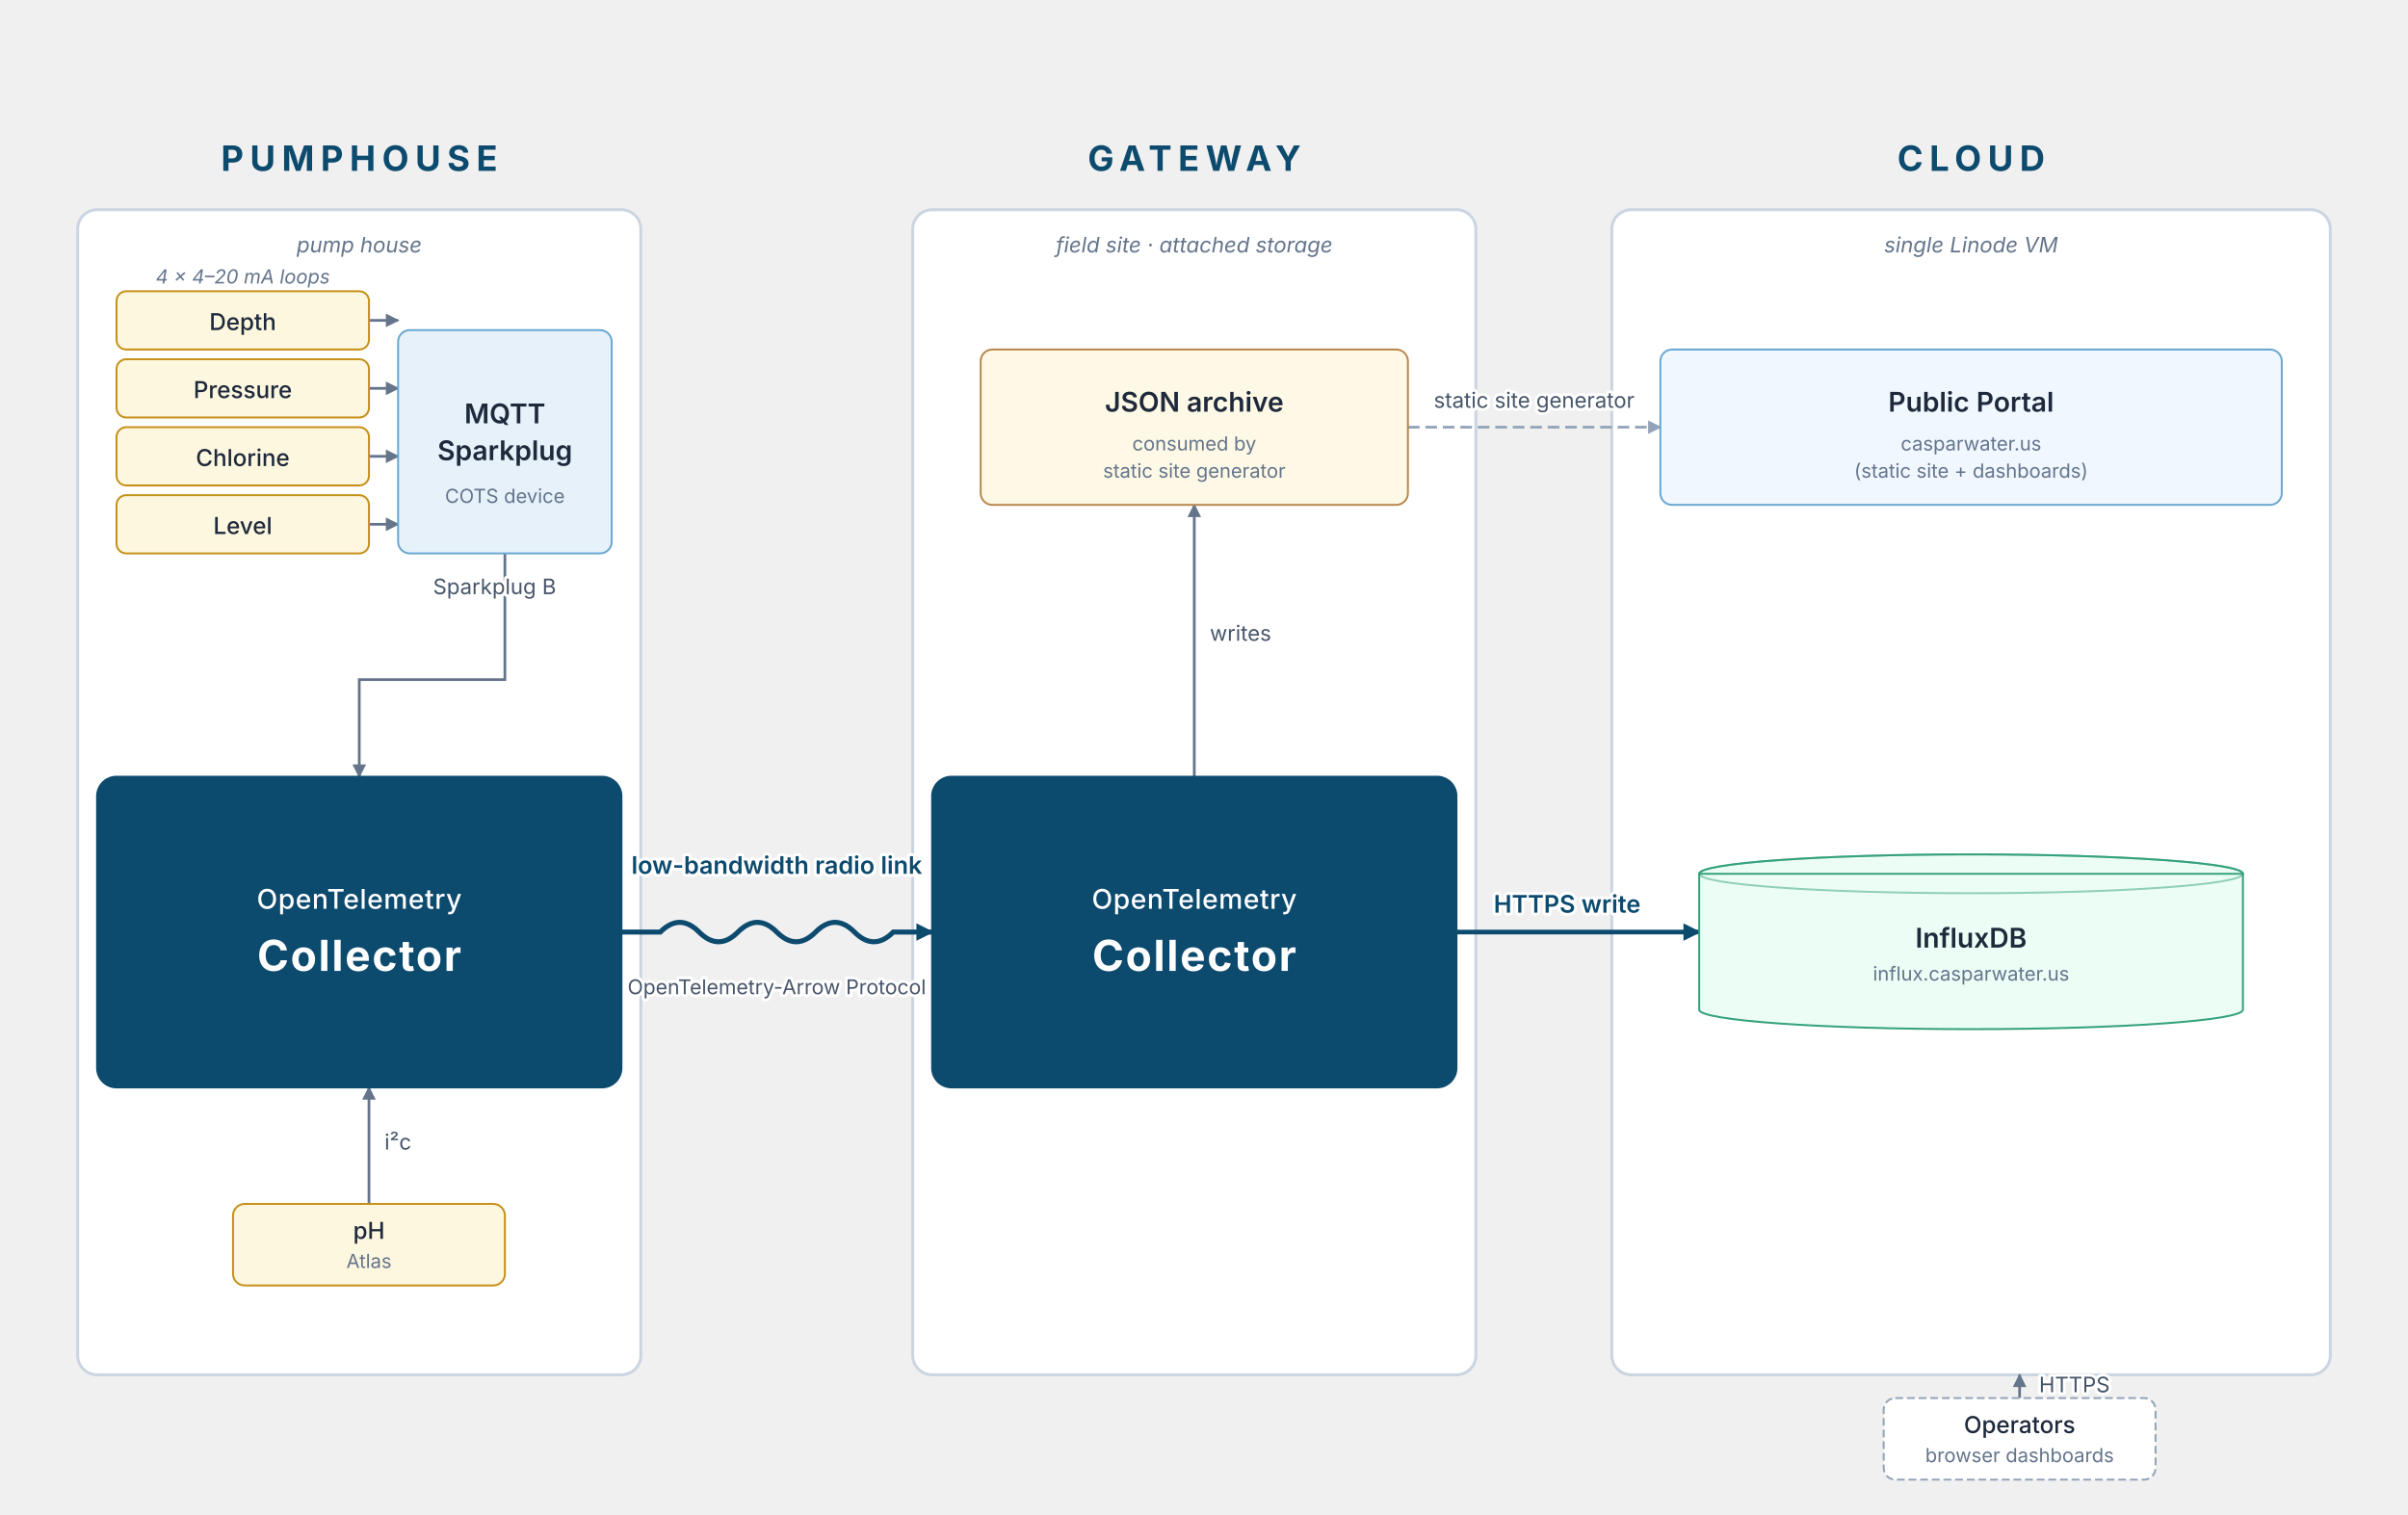
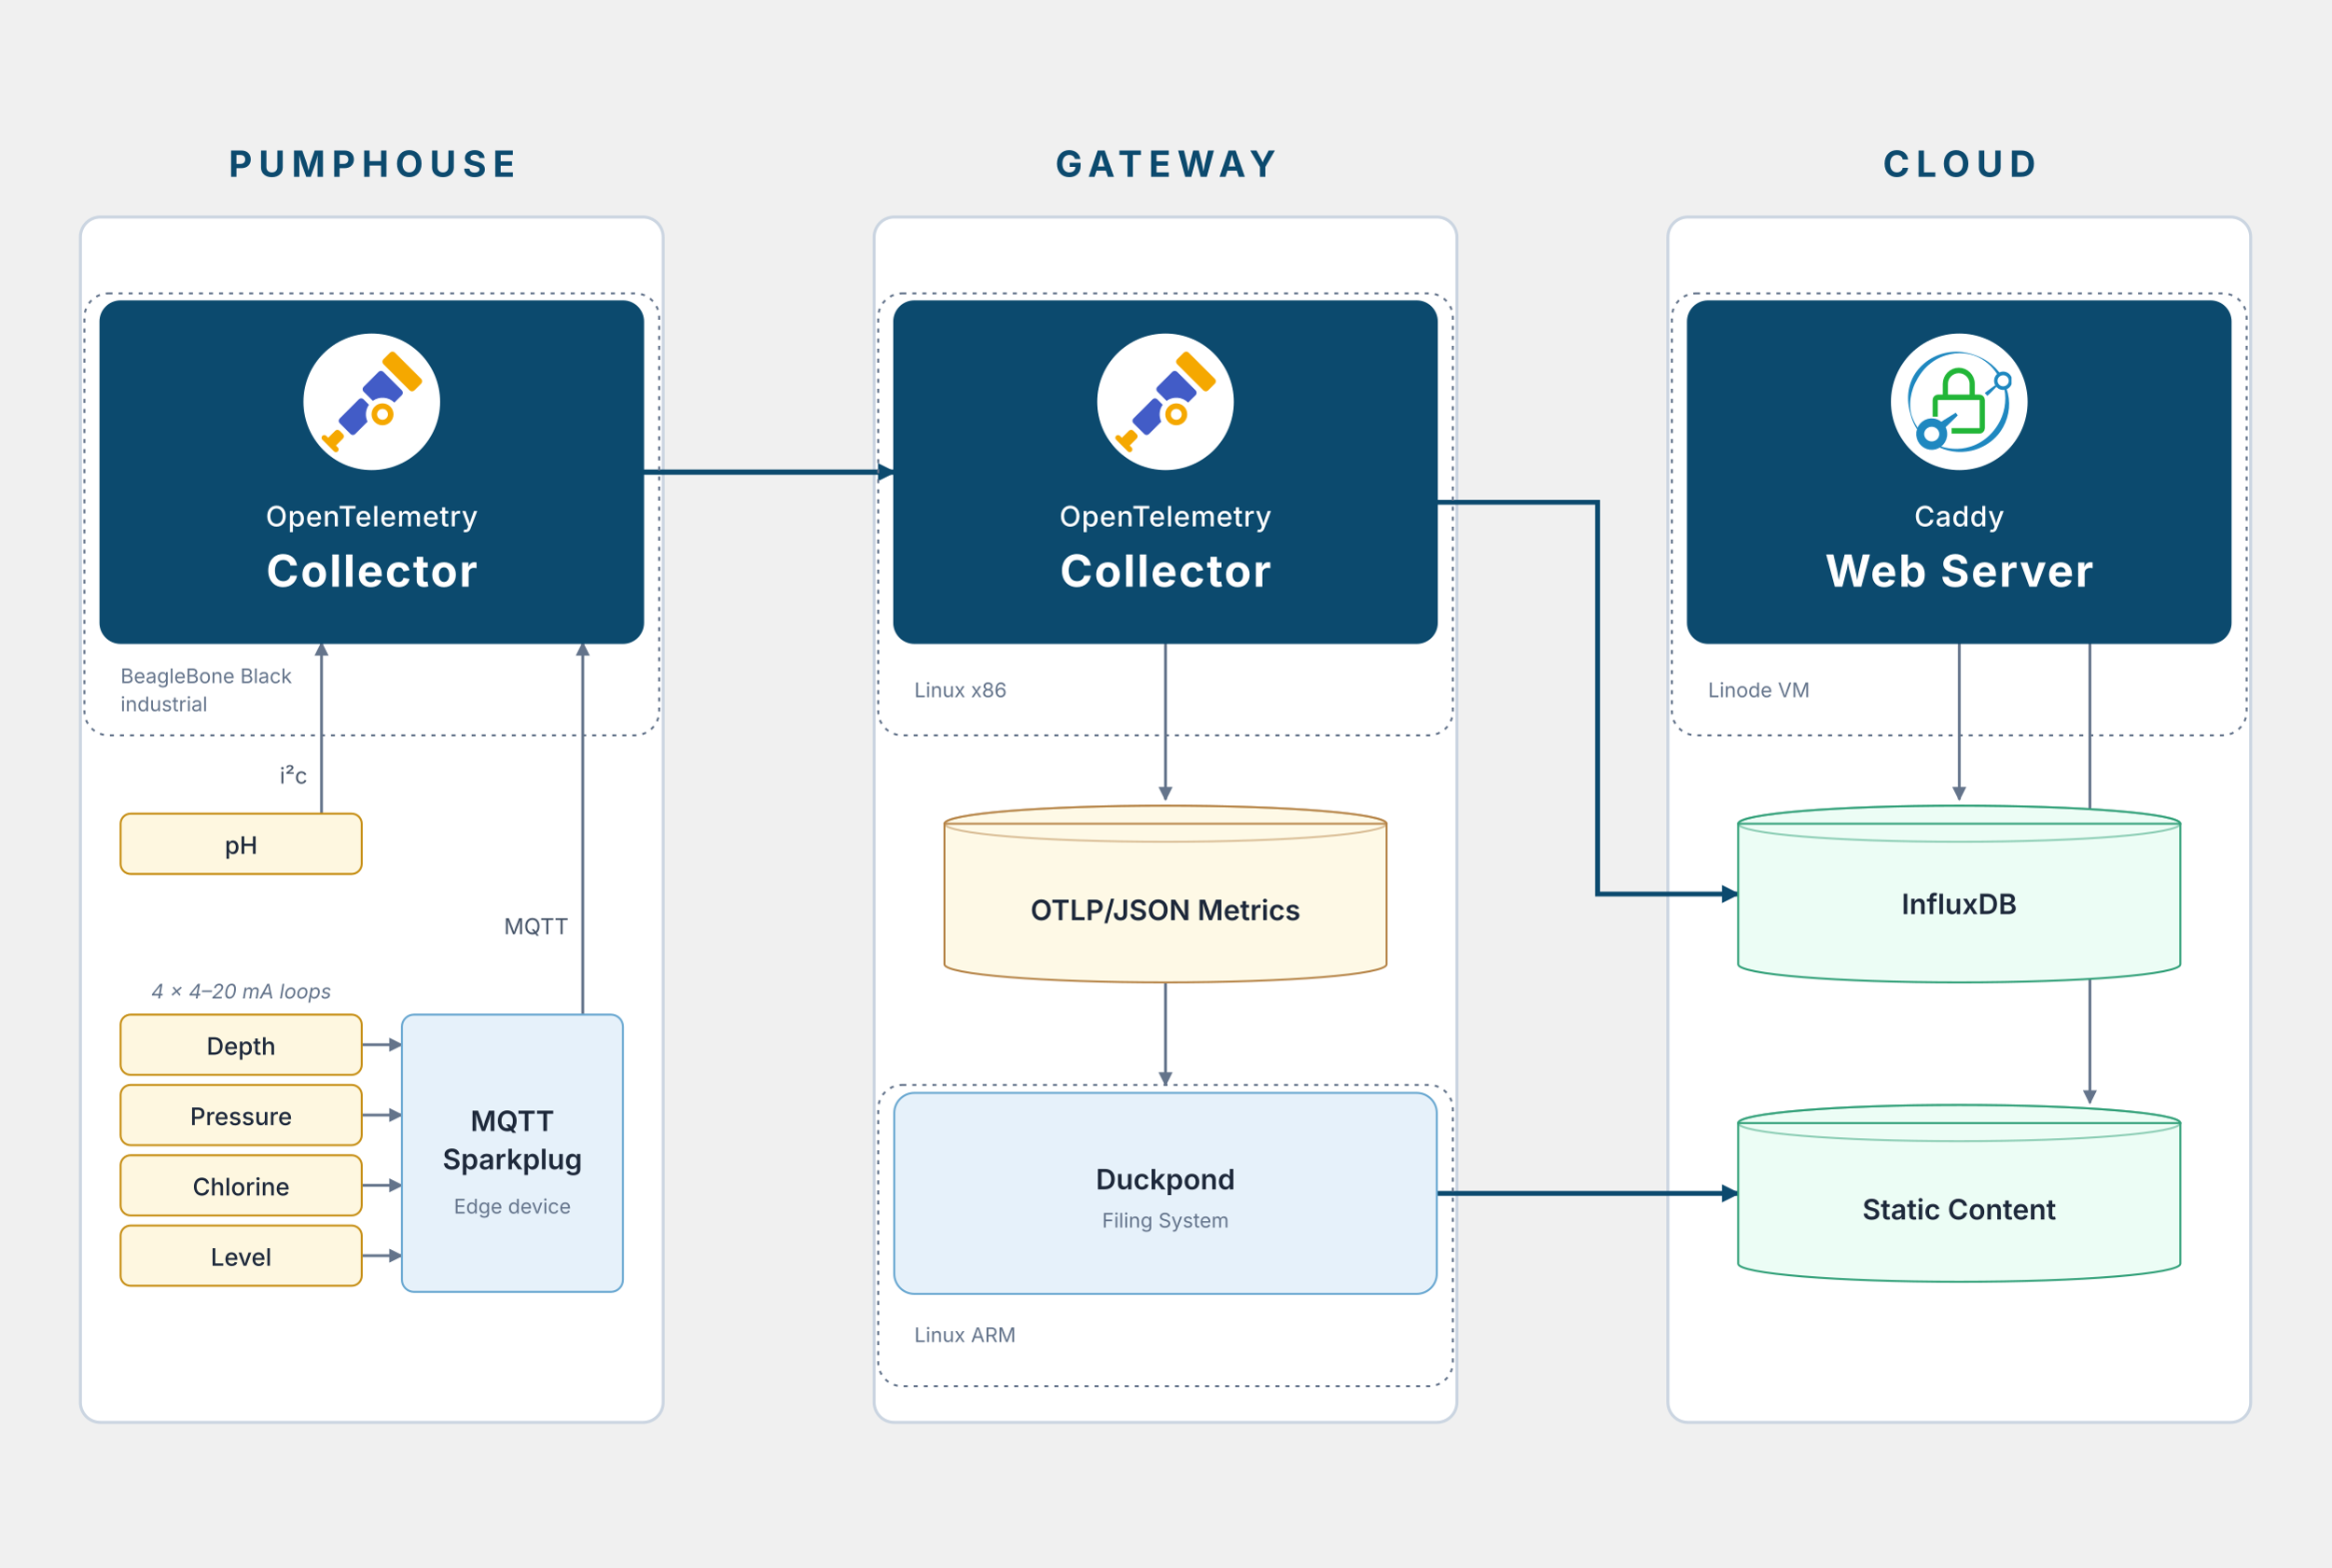
- <svg xmlns="http://www.w3.org/2000/svg" viewBox="0 0 1240 780" role="img" aria-labelledby="t d" font-family="Inter, -apple-system, BlinkMacSystemFont, 'Segoe UI', Roboto, sans-serif">
+ <svg xmlns="http://www.w3.org/2000/svg" viewBox="0 0 1160 780" role="img" aria-labelledby="t d" font-family="Inter, -apple-system, BlinkMacSystemFont, 'Segoe UI', Roboto, sans-serif">
  <defs>
    <style>
      .site-title { font-size: 18px; font-weight: 700; fill: #0c4a6e; letter-spacing: 0.18em; }
      .site-sub   { font-size: 11px; font-style: italic; fill: #64748b; }
      .node-title { font-size: 12px; font-weight: 500; fill: #1e293b; }
      .node-big   { font-size: 14px; font-weight: 600; fill: #1e293b; }
      .node-sub   { font-size: 10px; fill: #64748b; }
      .col-title  { font-size: 14px; font-weight: 500; fill: #ffffff; letter-spacing: 0.02em; }
      .col-big    { font-size: 22px; font-weight: 700; fill: #ffffff; letter-spacing: 0.04em; }
      .edge-label        { font-size: 11px; fill: #475569; paint-order: stroke; stroke: #ffffff; stroke-width: 3px; stroke-linejoin: round; }
      .edge-label-strong { font-size: 12.5px; font-weight: 600; fill: #0c4a6e; paint-order: stroke; stroke: #ffffff; stroke-width: 3px; stroke-linejoin: round; }
      .edge-label-sub    { font-size: 10.5px; fill: #475569; paint-order: stroke; stroke: #ffffff; stroke-width: 3px; stroke-linejoin: round; }
      .edge        { stroke: #64748b; stroke-width: 1.4; fill: none; }
      .edge-strong { stroke: #0c4a6e; stroke-width: 2.4; fill: none; }
      .edge-radio  { stroke: #0c4a6e; stroke-width: 2.6; fill: none; }
      .edge-dash   { stroke: #94a3b8; stroke-width: 1.4; fill: none; stroke-dasharray: 6 3; }
      .site      { fill: #ffffff; stroke: #cbd5e1; stroke-width: 1.5; }
      .sensor    { fill: #fef7e0; stroke: #c79018; stroke-width: 1; }
      .device    { fill: #e6f1fa; stroke: #6aa8d1; stroke-width: 1; }
      .collector { fill: #0c4a6e; stroke: #0c4a6e; stroke-width: 1; }
      .archive   { fill: #fef9e6; stroke: #b8884d; stroke-width: 1; }
      .store     { fill: #ecfdf5; stroke: #34a17a; stroke-width: 1; }
      .portal    { fill: #f0f7ff; stroke: #6aa8d1; stroke-width: 1; }
      .actor     { fill: #ffffff; stroke: #94a3b8; stroke-width: 1; stroke-dasharray: 4 2; }
+       .enclosure { fill: none; stroke: #64748b; stroke-width: 1; stroke-dasharray: 2 3; }
+       .enclosure-label { font-size: 10px; fill: #64748b; }
    </style>
    <marker id="arr" viewBox="0 0 10 10" refX="9" refY="5" markerWidth="7" markerHeight="7" orient="auto-start-reverse" markerUnits="userSpaceOnUse">
      <path d="M0,0 L10,5 L0,10 z" fill="#64748b" />
    </marker>
    <marker id="arr-s" viewBox="0 0 10 10" refX="9" refY="5" markerWidth="9" markerHeight="9" orient="auto-start-reverse" markerUnits="userSpaceOnUse">
      <path d="M0,0 L10,5 L0,10 z" fill="#0c4a6e" />
    </marker>
    <marker id="arr-d" viewBox="0 0 10 10" refX="9" refY="5" markerWidth="7" markerHeight="7" orient="auto-start-reverse" markerUnits="userSpaceOnUse">
      <path d="M0,0 L10,5 L0,10 z" fill="#94a3b8" />
    </marker>
+     <symbol id="otel-logo" viewBox="0 0 128 128">
+       <path fill="#f5a800" d="M67.648 69.797c-5.246 5.25-5.246 13.758 0 19.008 5.25 5.246 13.758 5.246 19.004 0 5.25-5.25 5.25-13.758 0-19.008-5.246-5.246-13.754-5.246-19.004 0Zm14.207 14.219a6.649 6.649 0 0 1-9.41 0 6.65 6.65 0 0 1 0-9.407 6.649 6.649 0 0 1 9.41 0c2.598 2.586 2.598 6.809 0 9.407ZM86.43 3.672l-8.235 8.234a4.17 4.17 0 0 0 0 5.875l32.149 32.149a4.17 4.17 0 0 0 5.875 0l8.234-8.235c1.61-1.61 1.61-4.261 0-5.87L92.29 3.671a4.159 4.159 0 0 0-5.86 0ZM28.738 108.895a3.763 3.763 0 0 0 0-5.31l-4.183-4.187a3.768 3.768 0 0 0-5.313 0l-8.644 8.649-.016.012-2.371-2.375c-1.313-1.313-3.45-1.313-4.75 0-1.313 1.312-1.313 3.449 0 4.75l14.246 14.242a3.353 3.353 0 0 0 4.746 0c1.3-1.313 1.313-3.45 0-4.746l-2.375-2.375.016-.012Zm0 0" />
+       <path fill="#425cc7" d="M72.297 27.313 54.004 45.605c-1.625 1.625-1.625 4.301 0 5.926L65.3 62.824c7.984-5.746 19.18-5.035 26.363 2.153l9.148-9.149c1.622-1.625 1.622-4.297 0-5.922L78.22 27.313a4.185 4.185 0 0 0-5.922 0ZM60.55 67.585l-6.672-6.672c-1.563-1.562-4.125-1.562-5.684 0l-23.53 23.54a4.036 4.036 0 0 0 0 5.687l13.331 13.332a4.036 4.036 0 0 0 5.688 0l15.132-15.157c-3.199-6.609-2.625-14.593 1.735-20.73Zm0 0" />
+     </symbol>
+     <symbol id="caddy-logo" viewBox="0 0 512 512">
+       <style>.st0{fill-rule:evenodd;clip-rule:evenodd;fill:#1f88c0}</style>
+       <g id="Icon" transform="matrix(.85801 0 0 .90748 -3224.99 -1435.83)">
+         <path d="M4314.693 1795.227c7.42 33.993 6.673 67.565.563 99.736-6.21 32.657-18.722 63.552-36.641 91.445a307 307 0 0 1-23.638 32.035c-8.585 10.048-17.877 19.75-27.99 28.674-29.593 26.418-65.388 47.44-106.907 59.409-32.91 9.739-66.139 13.426-98.6 11.383-34.19-2.193-67.223-10.373-97.775-23.898l-3 5.407c30.402 16.403 63.896 27.452 99.068 32.45 34.47 4.957 70.331 3.94 106.424-3.659 46.796-10.314 88.463-30.608 122.545-58.306a256 256 0 0 0 32.365-31.534c9.748-11.435 18.53-23.608 25.99-36.424 18.502-31.732 30.346-67.127 33.7-103.853 3.152-34.907-1.335-70.836-13.773-106.092zm-472.603 235.266c-13.593-14.08-25.756-29.693-35.858-46.78-9.843-16.695-17.64-34.629-23.516-53.692-2.245-9.525-3.932-18.97-4.936-28.444-4.104-38.793 2.524-76.473 15.595-111.583 6.999-18.83 16.334-36.675 26.958-53.714 14.179-22.672 30.97-43.896 51.35-62.322 29.959-27.053 66.32-48.534 108.59-60.857 34.38-9.98 69.207-13.711 102.997-10.72 23.493 2.067 46.492 6.875 68.073 14.978 24.403 9.188 46.916 22.489 67.189 38.308 19.89 15.537 37.278 34.047 51.934 54.67 1.95 2.7 3.171 5.824 5.585 8.246 1.864 1.803 3.98 2.54 6.124 3.96l8.72-5.252c-.548-2.615-.512-4.773-1.613-7.163-1.526-3.12-4.317-5.518-6.645-8.193-23.863-28.359-53.37-51.446-86.252-68.796-14.019-7.368-28.667-13.647-43.695-19.056-16.566-5.995-33.618-10.939-51.184-14.364-40.092-7.9-82.38-8.537-124.862.698-46.119 9.98-87.185 29.652-120.863 56.858-23.39 18.926-43.58 41.214-58.633 66.345-11.296 18.83-19.544 39.299-25.013 60.404-9.82 38.075-9.935 78.306-1.08 118.511 2.083 9.492 4.543 18.96 7.705 28.47 5.112 19.65 12.524 38.148 21.643 55.575 9.454 18.103 20.72 34.955 33.741 50.338z" class="st0" />
+         <path d="M-51.7 26.4c.1-6.4-5.5-11.6-12.2-11.6-3.6 0-6.8 1.5-9.1 3.9-2 2.1-3.3 4.9-3.3 7.9-.1 6.4 5.5 11.6 12.2 11.6 6.7-.1 12.3-5.4 12.4-11.8z" style="fill:none;stroke:#1f88c0;stroke-width:5.782;stroke-linejoin:round;stroke-miterlimit:22.026" transform="rotate(-171.321 2107.672 748.746)scale(3.41014)" />
+         <path d="M4217.164 1832.067s7.23-6.484 16.677-14.671c15.922-15.027 37.43-36.213 37.43-36.213l-7.031-7.707s-25.336 16.637-43.393 29.559c-9.982 7.66-18.28 13.092-18.28 13.092z" class="st0" />
+         <g id="Padlock">
+           <path d="M24.1 91.2h51c2.9 0 5.2-2.2 5.2-4.9V37.9c0-2.7-2.3-4.9-5.2-4.9H-.8C-3.7 33-6 35.2-6 37.9v28.6" style="fill:none;stroke:#22b638;stroke-width:9.505;stroke-miterlimit:20.115" transform="translate(3938.31 1737.25)scale(3.11426)" />
+           <path d="M12.6 33V9.7c0-12.8 11.1-23.3 24.6-23.3S61.8-3.1 61.8 9.7V33" style="fill:none;stroke:#22b638;stroke-width:9.505;stroke-linejoin:round;stroke-miterlimit:20.115" transform="translate(3938.31 1737.25)scale(3.11426)" />
+         </g>
+         <path d="M28.5 56.3c0-2-.5-3.9-1.4-5.5-2.1-3.6-6.1-6.1-10.8-6.1C9.6 44.7 4 50 3.9 56.4 3.9 62.8 9.4 68 16.1 68s12.3-5.3 12.4-11.7z" style="fill:none;stroke:#1f88c0;stroke-width:8.475;stroke-linejoin:round;stroke-miterlimit:34.591" transform="rotate(7.483 -11286.051 30322.67)scale(5.35538)" />
+         <path d="M4036.657 1923.344s-40.417 23.032-69.58 40.521c-16.492 10.221-28.941 18.58-28.941 18.58l25.805 31.141s11.845-9.152 26.031-22.006c25.046-22.506 58.435-53.981 58.435-53.981z" class="st0" />
+       </g>
+     </symbol>
  </defs>
  <rect class="site" x="40" y="108" width="290" height="600" rx="10" />
-   <rect class="site" x="470" y="108" width="290" height="600" rx="10" />
-   <rect class="site" x="830" y="108" width="370" height="600" rx="10" />
+   <rect class="site" x="435" y="108" width="290" height="600" rx="10" />
+   <rect class="site" x="830" y="108" width="290" height="600" rx="10" />
  <text class="site-title" x="185" y="88" text-anchor="middle">PUMPHOUSE</text>
-   <text class="site-title" x="615" y="88" text-anchor="middle">GATEWAY</text>
-   <text class="site-title" x="1015" y="88" text-anchor="middle">CLOUD</text>
-   <text class="site-sub" x="185" y="130" text-anchor="middle">pump house</text>
-   <text class="site-sub" x="615" y="130" text-anchor="middle">field site · attached storage</text>
-   <text class="site-sub" x="1015" y="130" text-anchor="middle">single Linode VM</text>
-   <path class="edge" d="M 190 165 H 205" marker-end="url(#arr)" />
-   <path class="edge" d="M 190 200 H 205" marker-end="url(#arr)" />
-   <path class="edge" d="M 190 235 H 205" marker-end="url(#arr)" />
-   <path class="edge" d="M 190 270 H 205" marker-end="url(#arr)" />
-   <path class="edge" d="M 260 285 V 350 H 185 V 400" marker-end="url(#arr)" />
-   <path class="edge" d="M 190 620 V 560" marker-end="url(#arr)" />
-   <path class="edge" d="M 615 400 V 260" marker-end="url(#arr)" />
-   <path class="edge-radio" d="M 320 480 H 340 q 10 -10 20 0 t 20 0 t 20 0 t 20 0 t 20 0 t 20 0 H 480" marker-end="url(#arr-s)" />
-   <path class="edge-strong" d="M 750 480 H 875" marker-end="url(#arr-s)" />
-   <path class="edge-dash" d="M 725 220 H 855" marker-end="url(#arr-d)" />
-   <path class="edge" d="M 1040 720 V 708" marker-end="url(#arr)" />
+   <text class="site-title" x="580" y="88" text-anchor="middle">GATEWAY</text>
+   <text class="site-title" x="975" y="88" text-anchor="middle">CLOUD</text>
+   <path class="edge" d="M 180 520 H 200" marker-end="url(#arr)" />
+   <path class="edge" d="M 180 555 H 200" marker-end="url(#arr)" />
+   <path class="edge" d="M 180 590 H 200" marker-end="url(#arr)" />
+   <path class="edge" d="M 180 625 H 200" marker-end="url(#arr)" />
+   <path class="edge" d="M 290 505 V 320" marker-end="url(#arr)" />
+   <path class="edge" d="M 160 405 V 320" marker-end="url(#arr)" />
+   <path class="edge" d="M 580 320 V 398" marker-end="url(#arr)" />
+   <path class="edge" d="M 580 489 V 540" marker-end="url(#arr)" />
+   <path class="edge-radio" d="M 320 235 H 445" marker-end="url(#arr-s)" />
+   <path class="edge-strong" d="M 715 250 H 795 V 445 H 865" marker-end="url(#arr-s)" />
+   <path class="edge-strong" d="M 715 594 H 865" marker-end="url(#arr-s)" />
+   <path class="edge" d="M 975 320 V 398" marker-end="url(#arr)" />
+   <path class="edge" d="M 1040 320 V 549" marker-end="url(#arr)" />
+   <rect class="enclosure" x="42" y="146" width="286" height="220" rx="12" />
+   <rect class="collector" x="50" y="150" width="270" height="170" rx="10" />
+   <circle cx="185" cy="200" r="34" fill="#ffffff" />
+   <use href="#otel-logo" x="159" y="174" width="52" height="52" />
+   <text class="col-title" x="185" y="262" text-anchor="middle">OpenTelemetry</text>
+   <text class="col-big" x="185" y="292" text-anchor="middle">Collector</text>
+   <text class="enclosure-label" x="60" y="340" text-anchor="start">BeagleBone Black</text>
+   <text class="enclosure-label" x="60" y="354" text-anchor="start">industrial</text>
+   <rect class="sensor" x="60" y="405" width="120" height="30" rx="5" />
+   <text class="node-title" x="120" y="425" text-anchor="middle">pH</text>
  <g>
-     <rect class="sensor" x="60" y="150" width="130" height="30" rx="5" />
-     <text class="node-title" x="125" y="170" text-anchor="middle">Depth</text>
-     <rect class="sensor" x="60" y="185" width="130" height="30" rx="5" />
-     <text class="node-title" x="125" y="205" text-anchor="middle">Pressure</text>
-     <rect class="sensor" x="60" y="220" width="130" height="30" rx="5" />
-     <text class="node-title" x="125" y="240" text-anchor="middle">Chlorine</text>
-     <rect class="sensor" x="60" y="255" width="130" height="30" rx="5" />
-     <text class="node-title" x="125" y="275" text-anchor="middle">Level</text>
+     <rect class="sensor" x="60" y="505" width="120" height="30" rx="5" />
+     <text class="node-title" x="120" y="525" text-anchor="middle">Depth</text>
+     <rect class="sensor" x="60" y="540" width="120" height="30" rx="5" />
+     <text class="node-title" x="120" y="560" text-anchor="middle">Pressure</text>
+     <rect class="sensor" x="60" y="575" width="120" height="30" rx="5" />
+     <text class="node-title" x="120" y="595" text-anchor="middle">Chlorine</text>
+     <rect class="sensor" x="60" y="610" width="120" height="30" rx="5" />
+     <text class="node-title" x="120" y="630" text-anchor="middle">Level</text>
  </g>
-   <rect class="device" x="205" y="170" width="110" height="115" rx="6" />
-   <text class="node-big" x="260" y="218" text-anchor="middle">MQTT</text>
-   <text class="node-big" x="260" y="237" text-anchor="middle">Sparkplug</text>
-   <text class="node-sub" x="260" y="259" text-anchor="middle">COTS device</text>
-   <rect class="collector" x="50" y="400" width="270" height="160" rx="10" />
-   <text class="col-title" x="185" y="468" text-anchor="middle">OpenTelemetry</text>
-   <text class="col-big" x="185" y="500" text-anchor="middle">Collector</text>
-   <rect class="sensor" x="120" y="620" width="140" height="42" rx="6" />
-   <text class="node-title" x="190" y="638" text-anchor="middle">pH</text>
-   <text class="node-sub" x="190" y="653" text-anchor="middle">Atlas</text>
-   <rect class="archive" x="505" y="180" width="220" height="80" rx="6" />
-   <text class="node-big" x="615" y="212" text-anchor="middle">JSON archive</text>
-   <text class="node-sub" x="615" y="232" text-anchor="middle">consumed by</text>
-   <text class="node-sub" x="615" y="246" text-anchor="middle">static site generator</text>
-   <rect class="collector" x="480" y="400" width="270" height="160" rx="10" />
-   <text class="col-title" x="615" y="468" text-anchor="middle">OpenTelemetry</text>
-   <text class="col-big" x="615" y="500" text-anchor="middle">Collector</text>
-   <rect class="portal" x="855" y="180" width="320" height="80" rx="6" />
-   <text class="node-big" x="1015" y="212" text-anchor="middle">Public Portal</text>
-   <text class="node-sub" x="1015" y="232" text-anchor="middle">casparwater.us</text>
-   <text class="node-sub" x="1015" y="246" text-anchor="middle">(static site + dashboards)</text>
+   <rect class="device" x="200" y="505" width="110" height="138" rx="6" />
+   <text class="node-big" x="255" y="563" text-anchor="middle">MQTT</text>
+   <text class="node-big" x="255" y="582" text-anchor="middle">Sparkplug</text>
+   <text class="node-sub" x="255" y="604" text-anchor="middle">Edge device</text>
+   <rect class="enclosure" x="437" y="146" width="286" height="220" rx="12" />
+   <rect class="collector" x="445" y="150" width="270" height="170" rx="10" />
+   <circle cx="580" cy="200" r="34" fill="#ffffff" />
+   <use href="#otel-logo" x="554" y="174" width="52" height="52" />
+   <text class="col-title" x="580" y="262" text-anchor="middle">OpenTelemetry</text>
+   <text class="col-big" x="580" y="292" text-anchor="middle">Collector</text>
+   <text class="enclosure-label" x="455" y="347" text-anchor="start">Linux x86</text>
  <g>
-     <ellipse class="store" cx="1015" cy="450" rx="140" ry="10" />
-     <path class="store" d="M 875 450 V 520 a 140 10 0 0 0 280 0 V 450 z" />
-     <ellipse cx="1015" cy="450" rx="140" ry="10" fill="none" stroke="#34a17a" stroke-width="1" opacity="0.5" />
-     <text class="node-big" x="1015" y="488" text-anchor="middle">InfluxDB</text>
-     <text class="node-sub" x="1015" y="505" text-anchor="middle">influx.casparwater.us</text>
+     <ellipse class="archive" cx="580" cy="410" rx="110" ry="9" />
+     <path class="archive" d="M 470 410 V 480 a 110 9 0 0 0 220 0 V 410 z" />
+     <ellipse cx="580" cy="410" rx="110" ry="9" fill="none" stroke="#b8884d" stroke-width="1" opacity="0.5" />
+     <text class="node-big" x="580" y="458" text-anchor="middle">OTLP/JSON Metrics</text>
  </g>
-   <rect class="actor" x="970" y="720" width="140" height="42" rx="6" />
-   <text class="node-title" x="1040" y="738" text-anchor="middle">Operators</text>
-   <text class="node-sub" x="1040" y="753" text-anchor="middle">browser dashboards</text>
-   <text class="edge-label-strong" x="400" y="450" text-anchor="middle">low-bandwidth radio link</text>
-   <text class="edge-label-sub" x="400" y="512" text-anchor="middle">OpenTelemetry-Arrow Protocol</text>
-   <text class="edge-label" x="223" y="306" text-anchor="start">Sparkplug B</text>
-   <text class="edge-label" x="198" y="592" text-anchor="start">i²c</text>
-   <text class="node-sub" x="125" y="146" text-anchor="middle" style="font-style: italic;">4 × 4–20 mA loops</text>
-   <text class="edge-label" x="623" y="330" text-anchor="start">writes</text>
-   <text class="edge-label-strong" x="807" y="470" text-anchor="middle">HTTPS write</text>
-   <text class="edge-label" x="790" y="210" text-anchor="middle">static site generator</text>
-   <text class="edge-label" x="1050" y="717" text-anchor="start">HTTPS</text>
+   <rect class="enclosure" x="437" y="540" width="286" height="150" rx="12" />
+   <rect class="device" x="445" y="544" width="270" height="100" rx="10" />
+   <text class="node-big" x="580" y="592" text-anchor="middle">Duckpond</text>
+   <text class="node-sub" x="580" y="611" text-anchor="middle">Filing System</text>
+   <text class="enclosure-label" x="455" y="668" text-anchor="start">Linux ARM</text>
+   <rect class="enclosure" x="832" y="146" width="286" height="220" rx="12" />
+   <rect class="collector" x="840" y="150" width="270" height="170" rx="10" />
+   <circle cx="975" cy="200" r="34" fill="#ffffff" />
+   <use href="#caddy-logo" x="949" y="174" width="52" height="52" />
+   <text class="col-title" x="975" y="262" text-anchor="middle">Caddy</text>
+   <text class="col-big" x="975" y="292" text-anchor="middle">Web Server</text>
+   <text class="enclosure-label" x="850" y="347" text-anchor="start">Linode VM</text>
+   <g>
+     <ellipse class="store" cx="975" cy="410" rx="110" ry="9" />
+     <path class="store" d="M 865 410 V 480 a 110 9 0 0 0 220 0 V 410 z" />
+     <ellipse cx="975" cy="410" rx="110" ry="9" fill="none" stroke="#34a17a" stroke-width="1" opacity="0.5" />
+     <text class="node-big" x="975" y="455" text-anchor="middle">InfluxDB</text>
+   </g>
+   <g>
+     <ellipse class="store" cx="975" cy="559" rx="110" ry="9" />
+     <path class="store" d="M 865 559 V 629 a 110 9 0 0 0 220 0 V 559 z" />
+     <ellipse cx="975" cy="559" rx="110" ry="9" fill="none" stroke="#34a17a" stroke-width="1" opacity="0.5" />
+     <text class="node-big" x="975" y="607" text-anchor="middle">Static Content</text>
+   </g>
+   <text class="edge-label" x="283" y="465" text-anchor="end">MQTT</text>
+   <text class="edge-label" x="153" y="390" text-anchor="end">i²c</text>
+   <text class="node-sub" x="120" y="497" text-anchor="middle" style="font-style: italic;">4 × 4–20 mA loops</text>
</svg>
